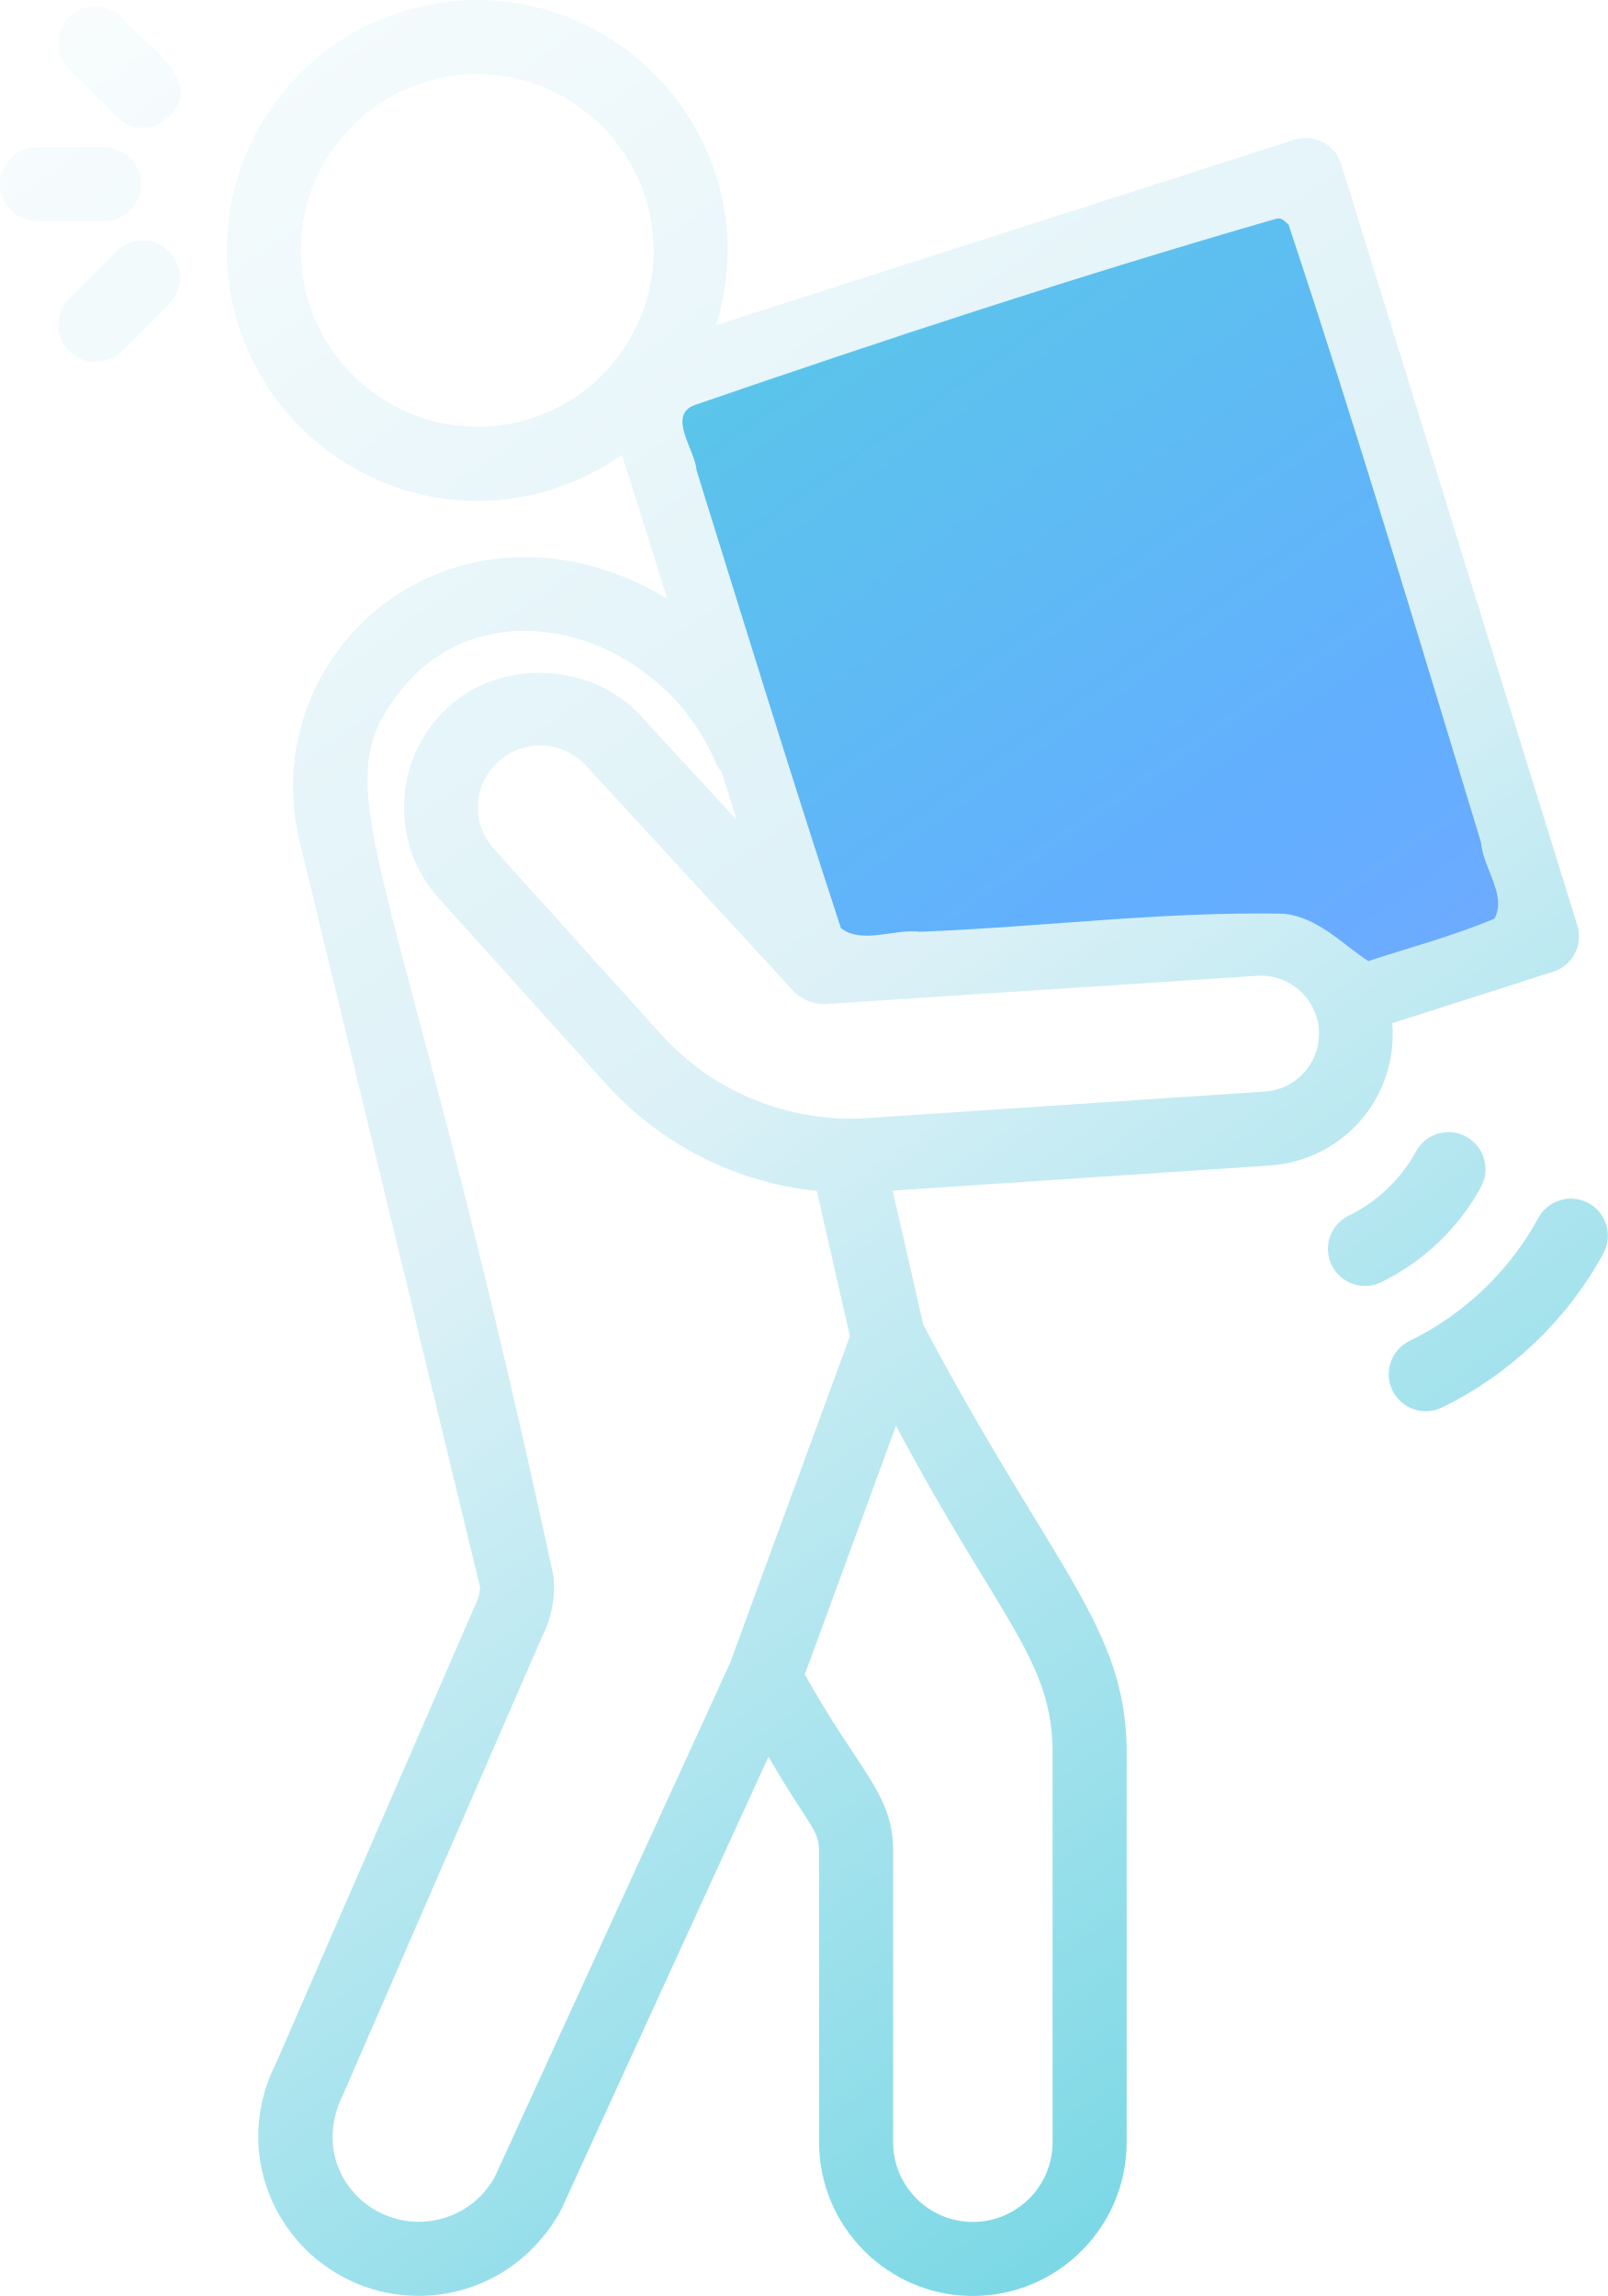
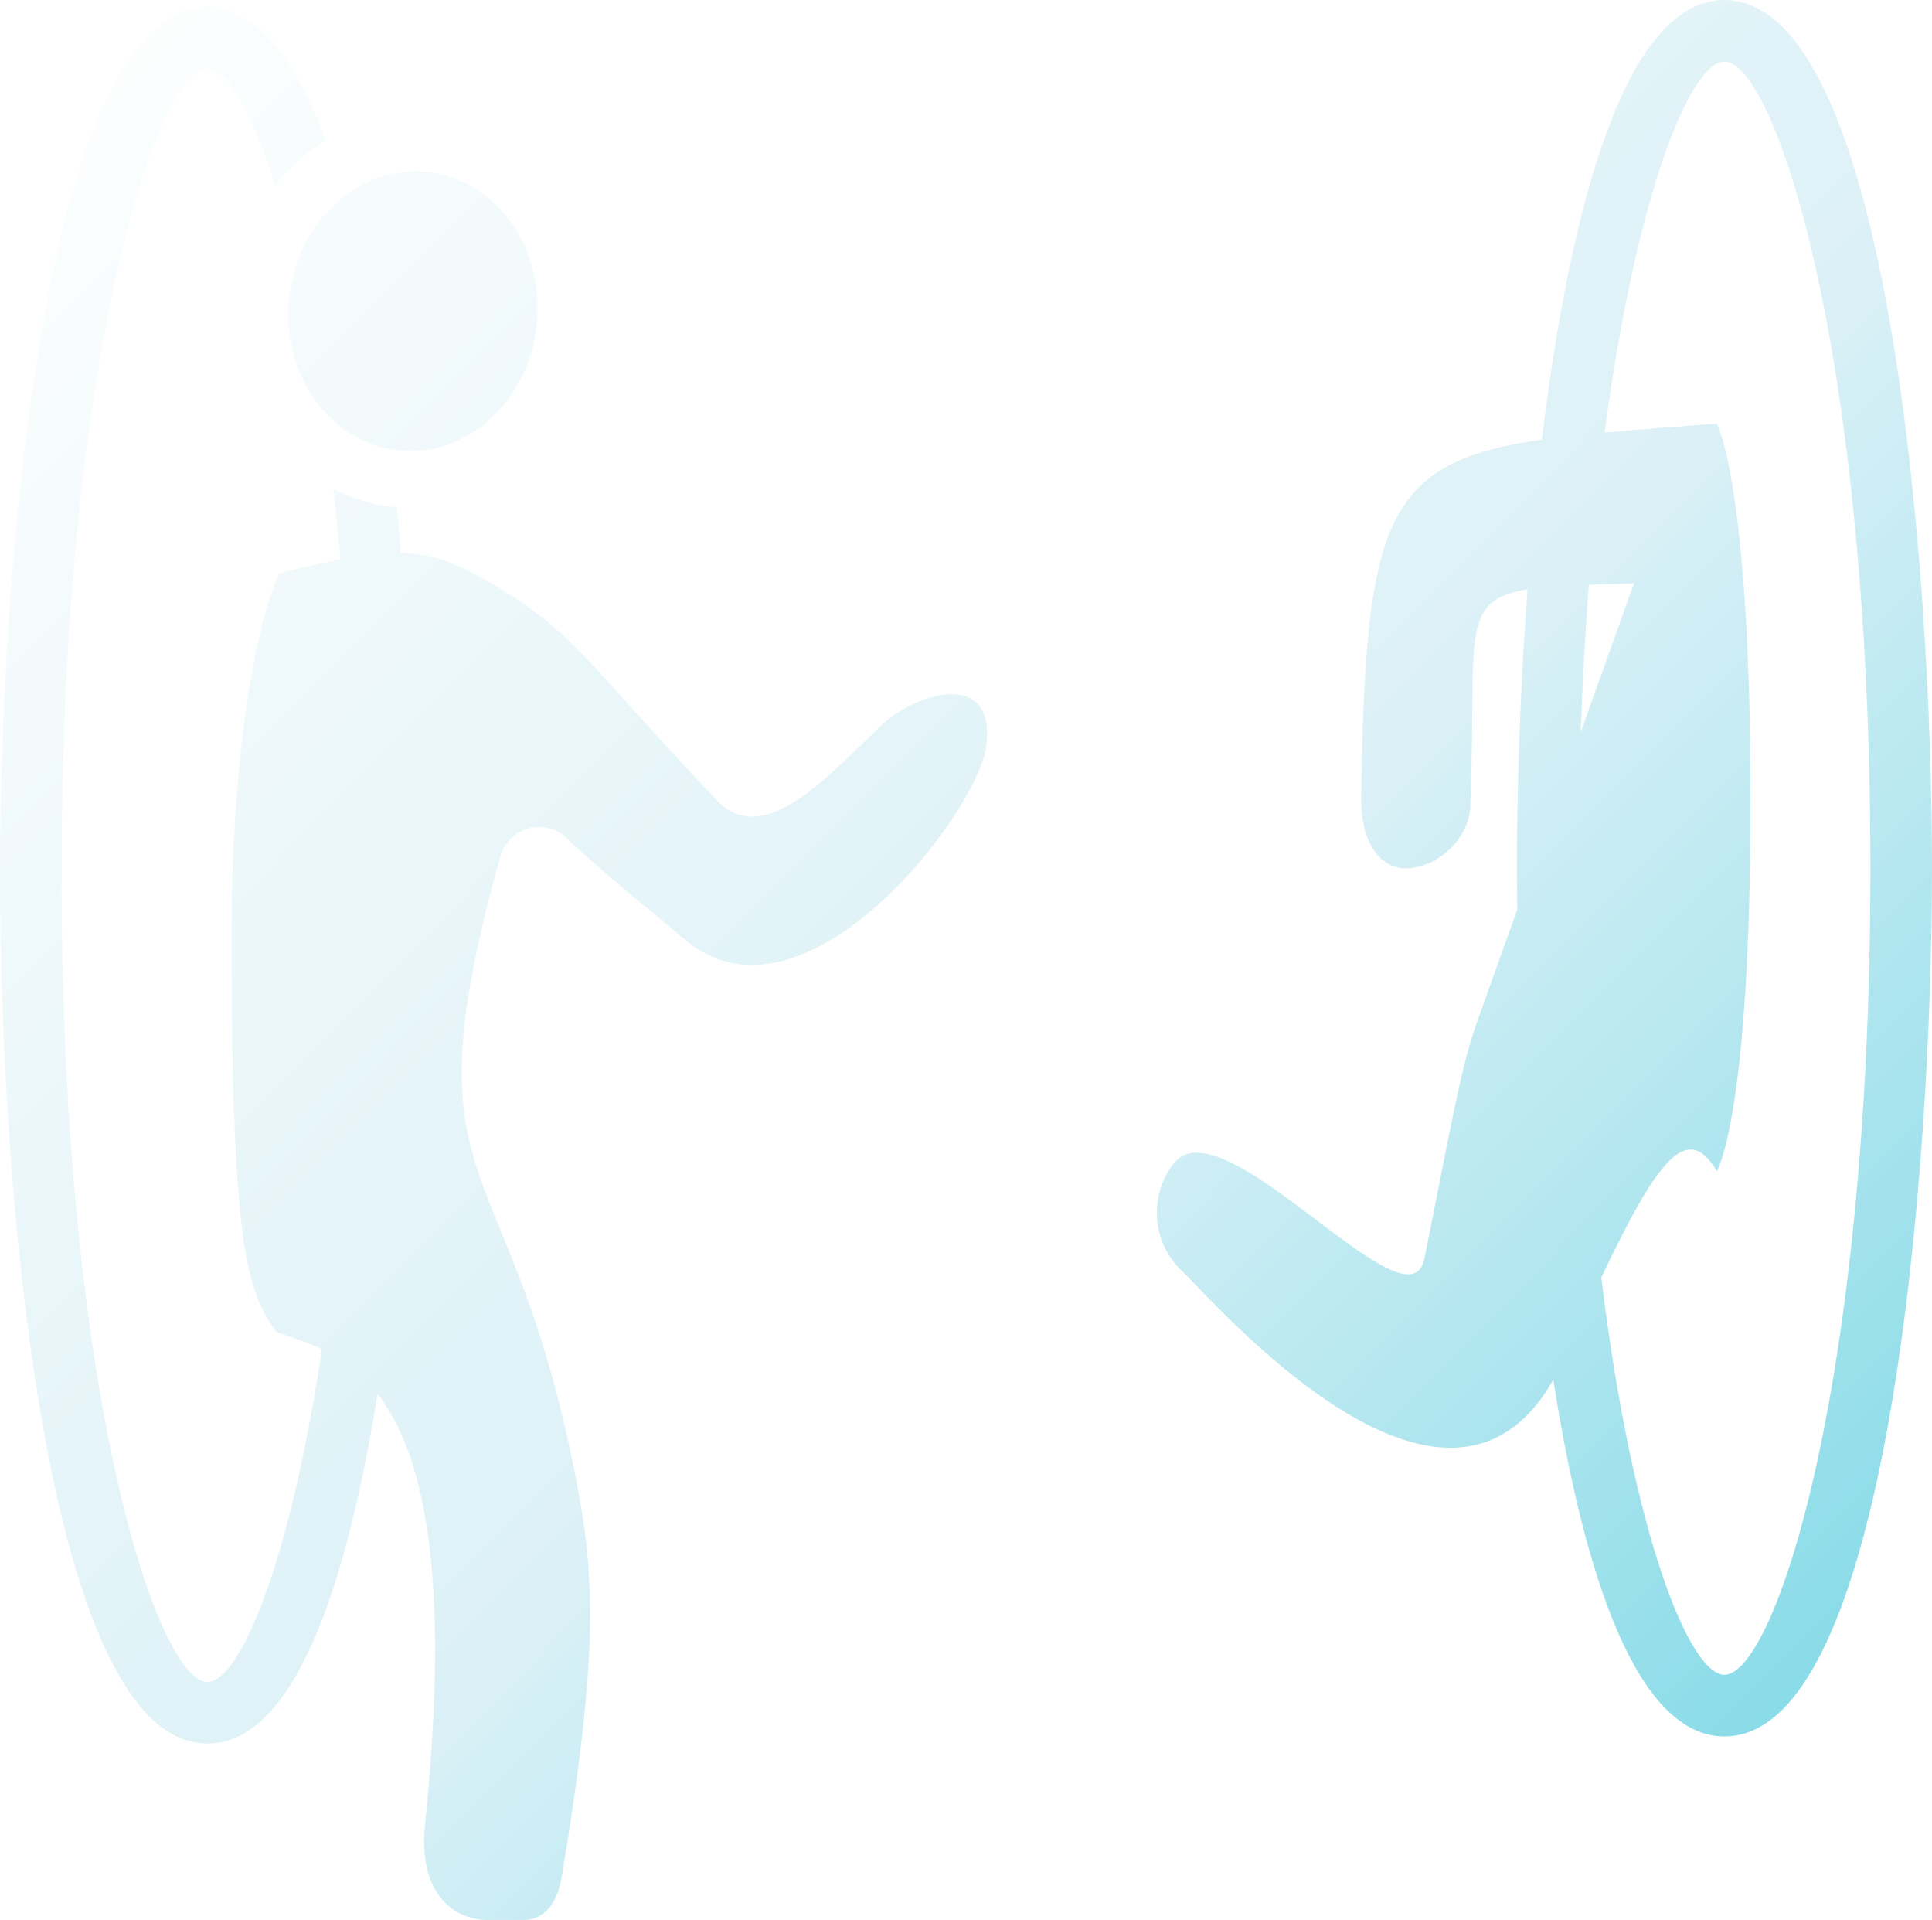
- <svg xmlns="http://www.w3.org/2000/svg" version="1.1" x="0px" y="0px" viewBox="0 0 43.422 62" enable-background="new 0 0 64 64" xml:space="preserve" id="svg7" width="43.422" height="62">
+ <svg xmlns="http://www.w3.org/2000/svg" version="1.1" x="0px" y="0px" viewBox="0 0 77.215 76.719" xml:space="preserve" id="svg4" width="77.215" height="76.719">
  <defs>
-     <linearGradient id="gMain" gradientUnits="userSpaceOnUse" x1="0.000" y1="0.000" x2="43.422" y2="62.000">
+     <linearGradient id="gMain" gradientUnits="userSpaceOnUse" x1="0.000" y1="0.000" x2="77.215" y2="76.719">
      <stop offset="0" stop-color="#ffffff" />
      <stop offset="0.55" stop-color="#dcf1f7" />
      <stop offset="1" stop-color="#74d6e4" />
    </linearGradient>
-     <linearGradient id="gAccent" gradientUnits="userSpaceOnUse" x1="0.000" y1="0.000" x2="43.422" y2="62.000">
+     <linearGradient id="gAccent" gradientUnits="userSpaceOnUse" x1="0.000" y1="0.000" x2="77.215" y2="76.719">
      <stop offset="0" stop-color="#52ded3" />
      <stop offset="0.5" stop-color="#63aeff" />
      <stop offset="1" stop-color="#a69aff" />
    </linearGradient>
  </defs>
-   <g id="g6" transform="translate(-10.28886,-0.9999681)">
-     <path d="m 24.165,14.453 c 1.07,-0.158 2.063,-0.565 2.92,-1.173 l 1.221,3.884 c -3.258,-1.964 -6.832,-1.221 -8.779,1.261 -1.184,1.507 -1.601,3.439 -1.146,5.296 l 4.869,20.122 c 0.002,0.159 -0.036,0.325 -0.134,0.514 l -5.354,12.314 c -1.533,2.998 0.669,6.325 3.84,6.325 1.593,0 3.053,-0.867 3.84,-2.324 l 5.601,-12.235 c 1.066,1.852 1.365,1.95 1.365,2.54 v 7.869 c 0,2.29 1.863,4.153 4.153,4.153 2.291,0 4.154,-1.863 4.154,-4.153 V 48.339 c 0,-3.418 -1.974,-4.93 -5.492,-11.565 l -0.827,-3.623 10.184,-0.679 c 1.951,-0.13 3.473,-1.816 3.308,-3.843 l 4.348,-1.39 c 0.522,-0.167 0.813,-0.725 0.65,-1.249 L 46.507,5.43 C 46.428,5.175 46.25,4.962 46.013,4.839 45.776,4.716 45.5,4.692 45.246,4.774 L 29.627,9.78 C 29.928,8.82 30.018,7.8 29.866,6.775 29.333,3.166 25.929,0.52 22.188,1.073 18.486,1.621 15.94,5.061 16.487,8.751 c 0.533,3.61 3.937,6.255 7.678,5.702 z m -0.512,45.326 c -0.407,0.75 -1.193,1.217 -2.052,1.217 -1.619,0 -2.945,-1.666 -2.032,-3.471 l 5.346,-12.3 c 0.333,-0.626 0.391,-1.402 0.299,-1.765 C 20.974,23.815 18.908,22.45 21.099,19.66 c 2.347,-2.991 7.078,-1.575 8.544,1.995 l 0.01,0.02 c 0.03,0.063 0.08,0.106 0.12,0.159 l 0.413,1.313 -2.607,-2.832 c -1.284,-1.394 -3.639,-1.539 -5.085,-0.31 -1.58,1.343 -1.739,3.721 -0.349,5.261 l 4.519,5.012 c 1.476,1.637 3.51,2.658 5.683,2.882 l 0.894,3.92 -3.238,8.83 z M 38.715,48.339 V 58.847 c 0,1.188 -0.967,2.153 -2.154,2.153 -1.188,0 -2.153,-0.966 -2.153,-2.153 v -7.869 c 0,-1.545 -0.917,-2.129 -2.385,-4.763 l 2.463,-6.713 c 2.808,5.276 4.229,6.302 4.229,8.838 z M 44.447,30.476 33.708,31.192 c -2.11,0.134 -4.156,-0.699 -5.559,-2.253 l -4.519,-5.012 c -0.634,-0.703 -0.56,-1.787 0.158,-2.399 0.671,-0.57 1.694,-0.537 2.319,0.141 l 5.64,6.125 c 0.191,0.208 0.571,0.333 0.801,0.321 l 11.691,-0.765 0.104,-0.003 c 0.699,0 1.319,0.471 1.508,1.144 0.268,0.964 -0.417,1.919 -1.404,1.985 z m 6.235,-4.841 -3.512,1.123 C 46.464,25.838 45.331,25.281 44.109,25.355 L 33.202,26.068 28.822,12.138 44.895,6.986 Z M 22.481,3.052 c 2.657,-0.391 5.033,1.493 5.406,4.016 0.386,2.602 -1.41,5.022 -4.016,5.407 -2.63,0.383 -5.029,-1.467 -5.406,-4.016 -0.386,-2.603 1.411,-5.022 4.016,-5.407 z" id="path1" fill="url(#gMain)" />
-     <path d="m 13.436,4.16 c 0.391,0.391 1.023,0.391 1.414,0 1.046,-1.045 -0.819,-2.058 -1.281,-2.696 -0.391,-0.391 -1.023,-0.391 -1.414,0 -0.391,0.39 -0.391,1.023 0,1.414 z" id="path2" fill="url(#gMain)" />
-     <path d="m 11.289,6.972 h 1.812 c 0.553,0 1,-0.448 1,-1 0,-0.552 -0.447,-1 -1,-1 h -1.812 c -0.553,0 -1,0.448 -1,1 0,0.552 0.447,1 1,1 z" id="path3" fill="url(#gMain)" />
-     <path d="m 13.439,7.784 -1.282,1.282 c -0.391,0.39 -0.391,1.023 0,1.414 0.391,0.391 1.023,0.391 1.414,0 l 1.282,-1.282 c 0.391,-0.39 0.391,-1.023 0,-1.414 -0.391,-0.391 -1.023,-0.391 -1.414,0 z" id="path4" fill="url(#gMain)" />
-     <path d="m 50.284,33.048 c 0.264,-0.485 0.084,-1.092 -0.401,-1.356 -0.487,-0.263 -1.093,-0.084 -1.356,0.402 -0.405,0.746 -1.049,1.36 -1.813,1.731 -0.496,0.241 -0.704,0.839 -0.463,1.336 0.238,0.493 0.834,0.706 1.336,0.464 1.137,-0.551 2.096,-1.466 2.698,-2.577 z" id="path5" fill="url(#gMain)" />
-     <path d="m 51.832,33.89 c -0.777,1.431 -2.013,2.609 -3.477,3.319 -0.497,0.241 -0.704,0.839 -0.463,1.336 0.24,0.496 0.837,0.704 1.336,0.463 1.836,-0.891 3.385,-2.369 4.361,-4.163 0.264,-0.485 0.084,-1.093 -0.401,-1.356 -0.485,-0.264 -1.092,-0.084 -1.356,0.4 z" id="path6" fill="url(#gMain)" />
-   </g>
-   <path style="fill:url(#gAccent);stroke-width:0.79" d="m 34.471,5.905 c -5.281,1.522 -10.509,3.243 -15.706,5.031 -0.766,0.279 0.015,1.226 0.043,1.755 1.285,4.129 2.555,8.264 3.902,12.373 0.576,0.442 1.452,0.009 2.141,0.097 3.277,-0.128 6.548,-0.552 9.824,-0.487 0.917,0.097 1.57,0.816 2.275,1.279 1.136,-0.371 2.302,-0.683 3.406,-1.144 C 40.707,24.18 40.042,23.427 39.999,22.761 38.299,17.184 36.638,11.592 34.796,6.061 34.695,5.982 34.616,5.867 34.471,5.905 Z" id="path7" />
+   <path d="m 15.888,17.994 c 2.73,0.311 5.219,-1.925 5.56,-4.995 0.341,-3.07 -1.595,-5.811 -4.325,-6.122 -2.73,-0.311 -5.219,1.925 -5.56,4.995 -0.341,3.069 1.595,5.81 4.325,6.122 z" id="path1" fill="url(#gMain)" />
+   <path d="m 68.919,0 c -3.975,0 -6.176,8.33 -7.295,17.563 -6.299,0.917 -7.059,3.208 -7.22,14.316 -0.027,1.84 0.792,2.818 1.769,2.821 1.214,0.003 2.539,-1.14 2.592,-2.491 0.263,-6.705 -0.501,-8.217 2.283,-8.659 -0.299,4.05 -0.422,7.971 -0.422,11.144 0,0.53 0.005,1.088 0.012,1.657 l -1.626,4.542 c -0.64,1.789 -1.074,4.387 -2.082,9.398 -0.623,3.097 -8.122,-6.389 -10.054,-3.764 -0.972,1.321 -0.829,3.135 0.365,4.265 1.306,1.236 10.517,11.979 14.839,4.338 1.223,7.825 3.348,14.256 6.841,14.256 6.561,0 8.294,-22.693 8.294,-34.693 C 77.212,22.693 75.479,0 68.919,0 Z m -5.418,23.368 c 0.542,-0.02 1.125,-0.038 1.803,-0.061 l -2.127,5.943 c 0.07,-2.076 0.182,-4.035 0.324,-5.882 z m 5.418,43.557 c -1.377,0 -3.659,-5.508 -4.922,-15.875 2.267,-4.766 3.44,-6.252 4.619,-4.251 0,0 1.346,-2.166 1.346,-14.805 0,-12.639 -1.346,-15.064 -1.346,-15.064 -1.691,0.127 -3.174,0.231 -4.484,0.35 1.285,-9.683 3.458,-14.819 4.788,-14.819 1.979,0 5.833,11.377 5.833,32.232 -0.001,20.855 -3.855,32.232 -5.834,32.232 z" id="path2" fill="url(#gMain)" />
+   <path d="m 35.299,28.916 c -2.035,1.899 -4.723,5.085 -6.642,3.068 -5.517,-5.8 -5.621,-6.721 -9.302,-8.832 -1.17,-0.671 -2.077,-1.033 -3.327,-1.06 -0.053,-0.611 -0.109,-1.222 -0.17,-1.833 -0.076,-0.006 -0.151,-0.004 -0.227,-0.013 -0.826,-0.094 -1.598,-0.344 -2.306,-0.707 0.101,0.899 0.193,1.842 0.278,2.809 -0.705,0.136 -1.509,0.324 -2.459,0.57 -1.12,2.622 -1.891,8.089 -1.891,14.408 0,12.465 0.616,14.295 1.807,15.91 0.565,0.185 1.184,0.378 1.806,0.677 C 11.564,62.611 9.551,67.21 8.294,67.21 6.315,67.21 2.461,55.833 2.461,34.978 2.461,14.123 6.315,2.745 8.294,2.745 c 0.74,0 1.742,1.592 2.707,4.673 0.565,-0.726 1.246,-1.337 2.01,-1.806 C 11.823,2.374 10.282,0.283 8.294,0.283 1.733,0.283 0,22.977 0,34.977 c 0,12 1.733,34.693 8.294,34.693 3.45,0 5.564,-6.278 6.794,-13.974 1.776,2.288 2.957,6.93 1.9,17.194 -0.295,2.86 1.222,3.829 2.497,3.829 h 1.447 c 0.916,0 1.364,-0.809 1.515,-1.711 1.379,-8.218 1.366,-11.66 0.677,-15.367 -2.657,-14.299 -7.014,-11.425 -3.128,-25.417 0.346,-1.246 1.947,-1.594 2.779,-0.605 2.154,1.972 3.001,2.559 4.557,3.895 4.774,4.101 11.732,-5.027 12.082,-7.676 0.423,-3.171 -2.838,-2.114 -4.115,-0.922 z" id="path3" fill="url(#gMain)" />
</svg>
